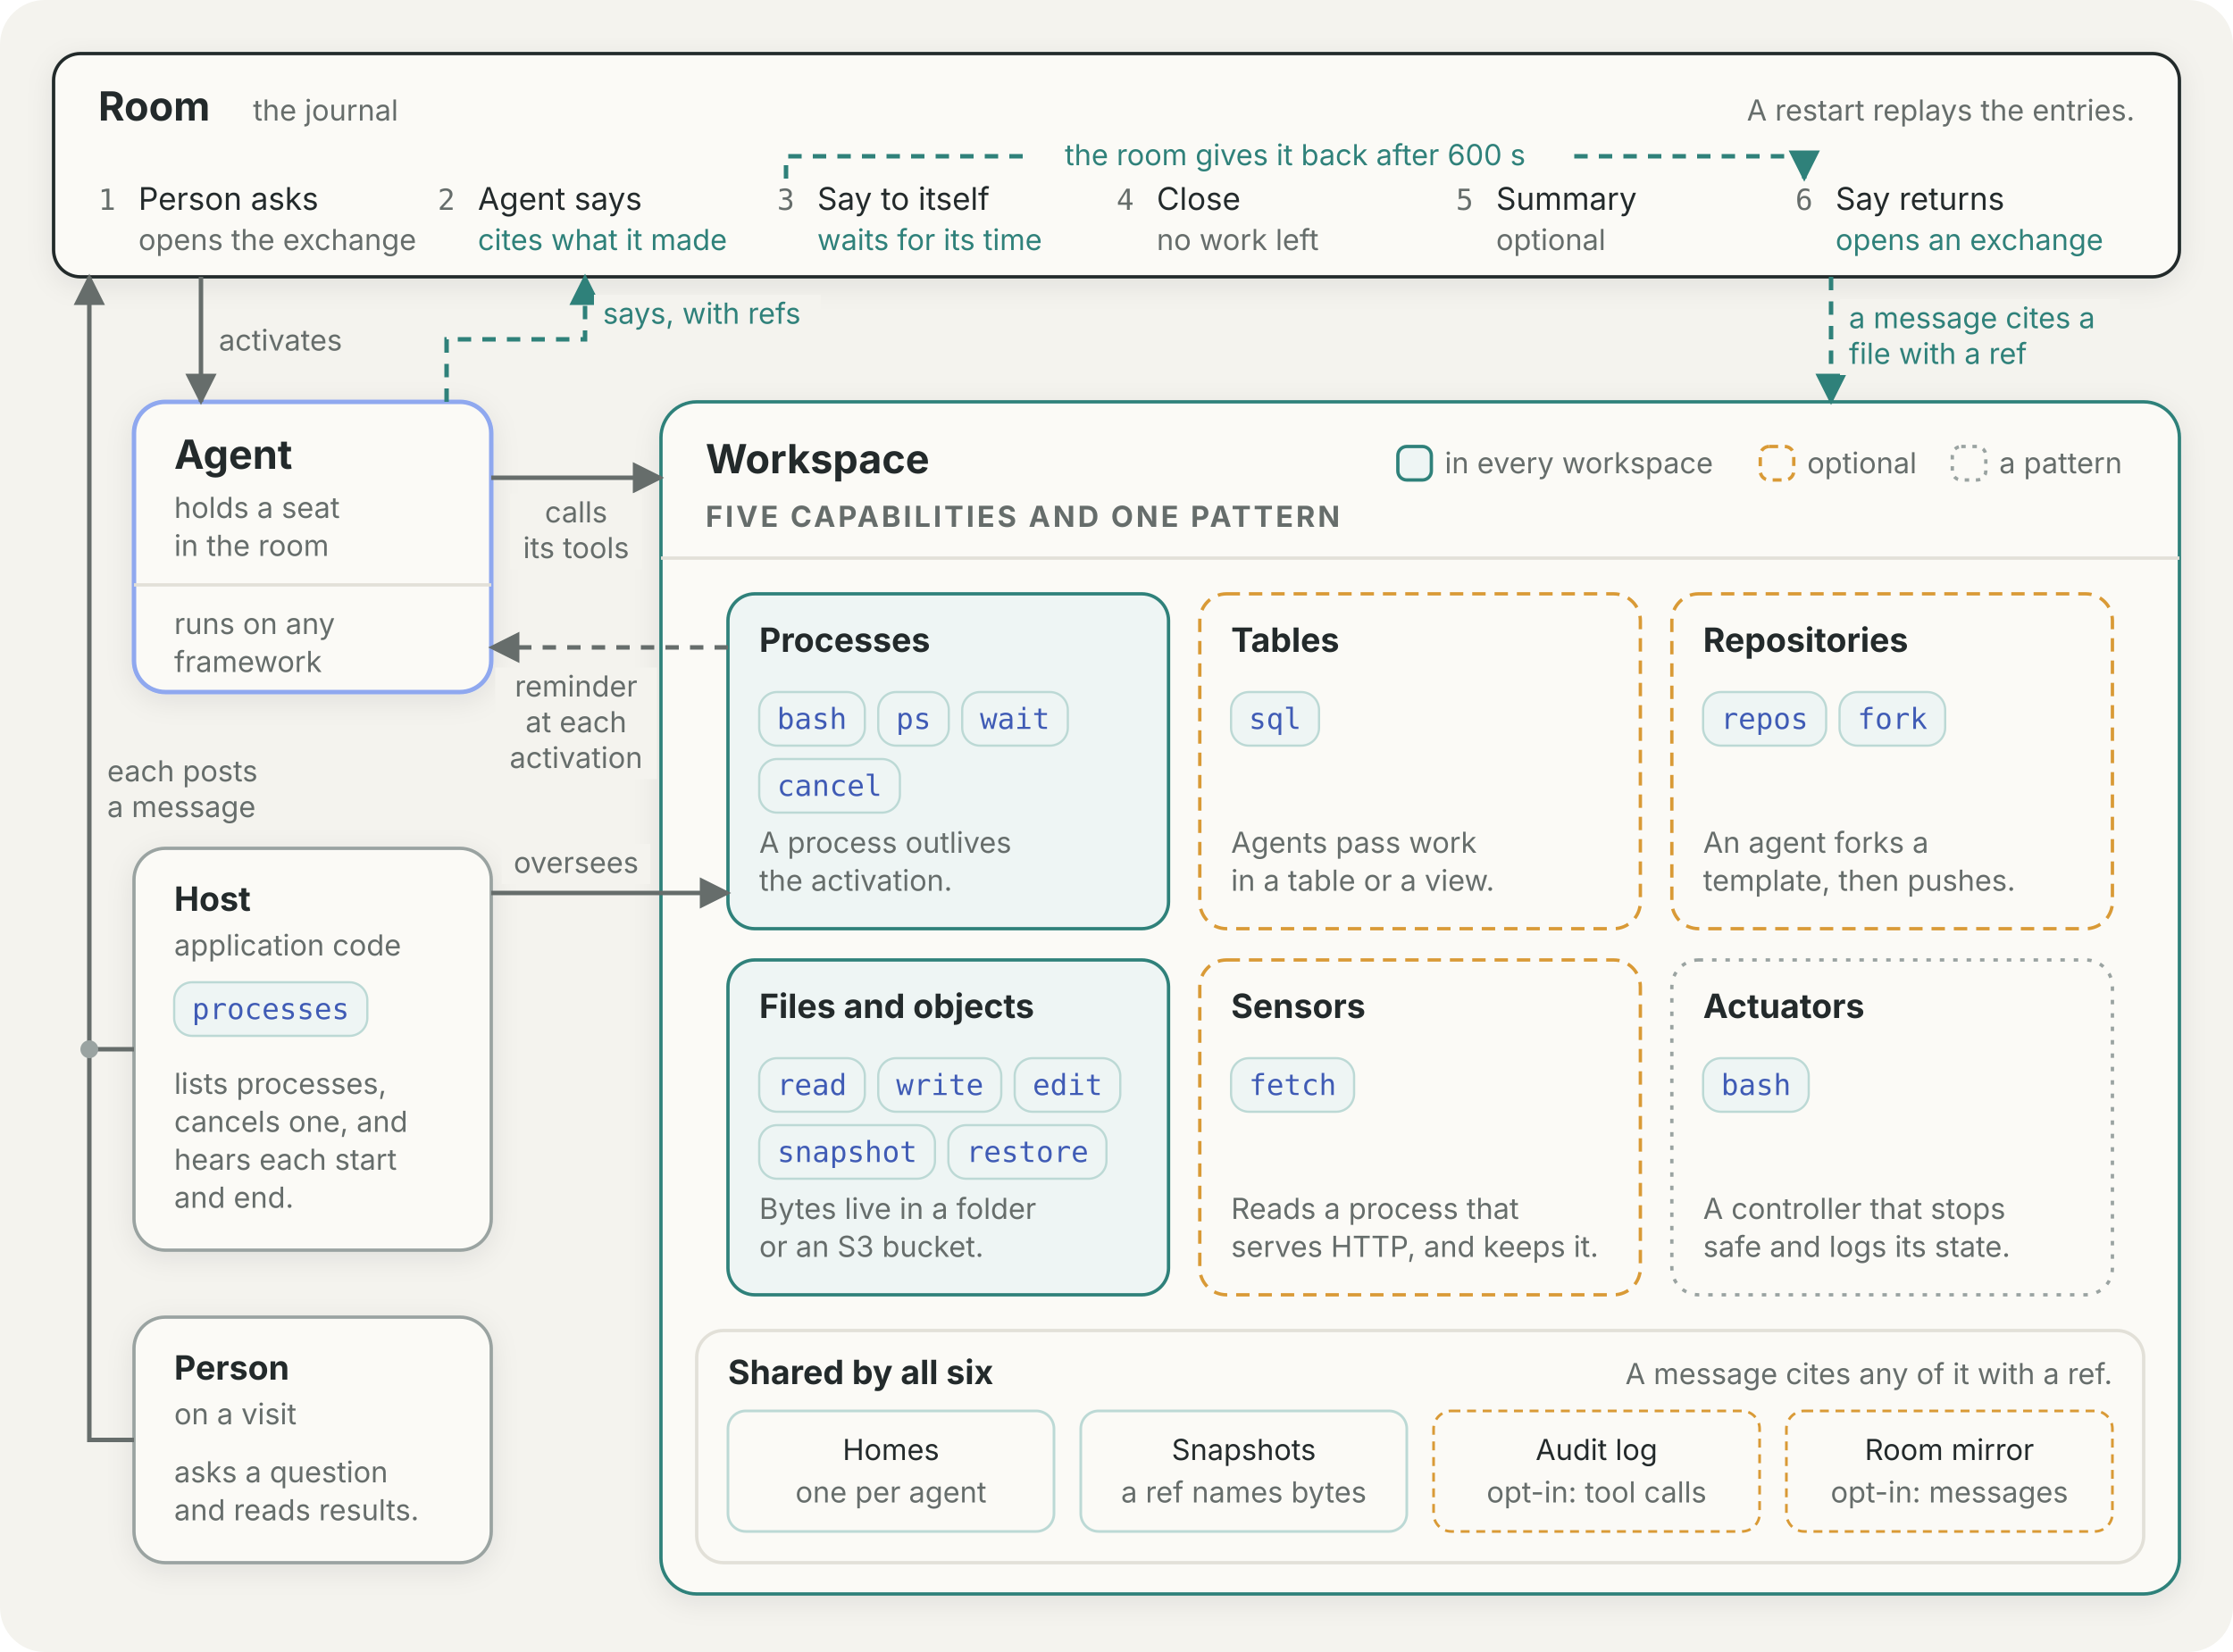
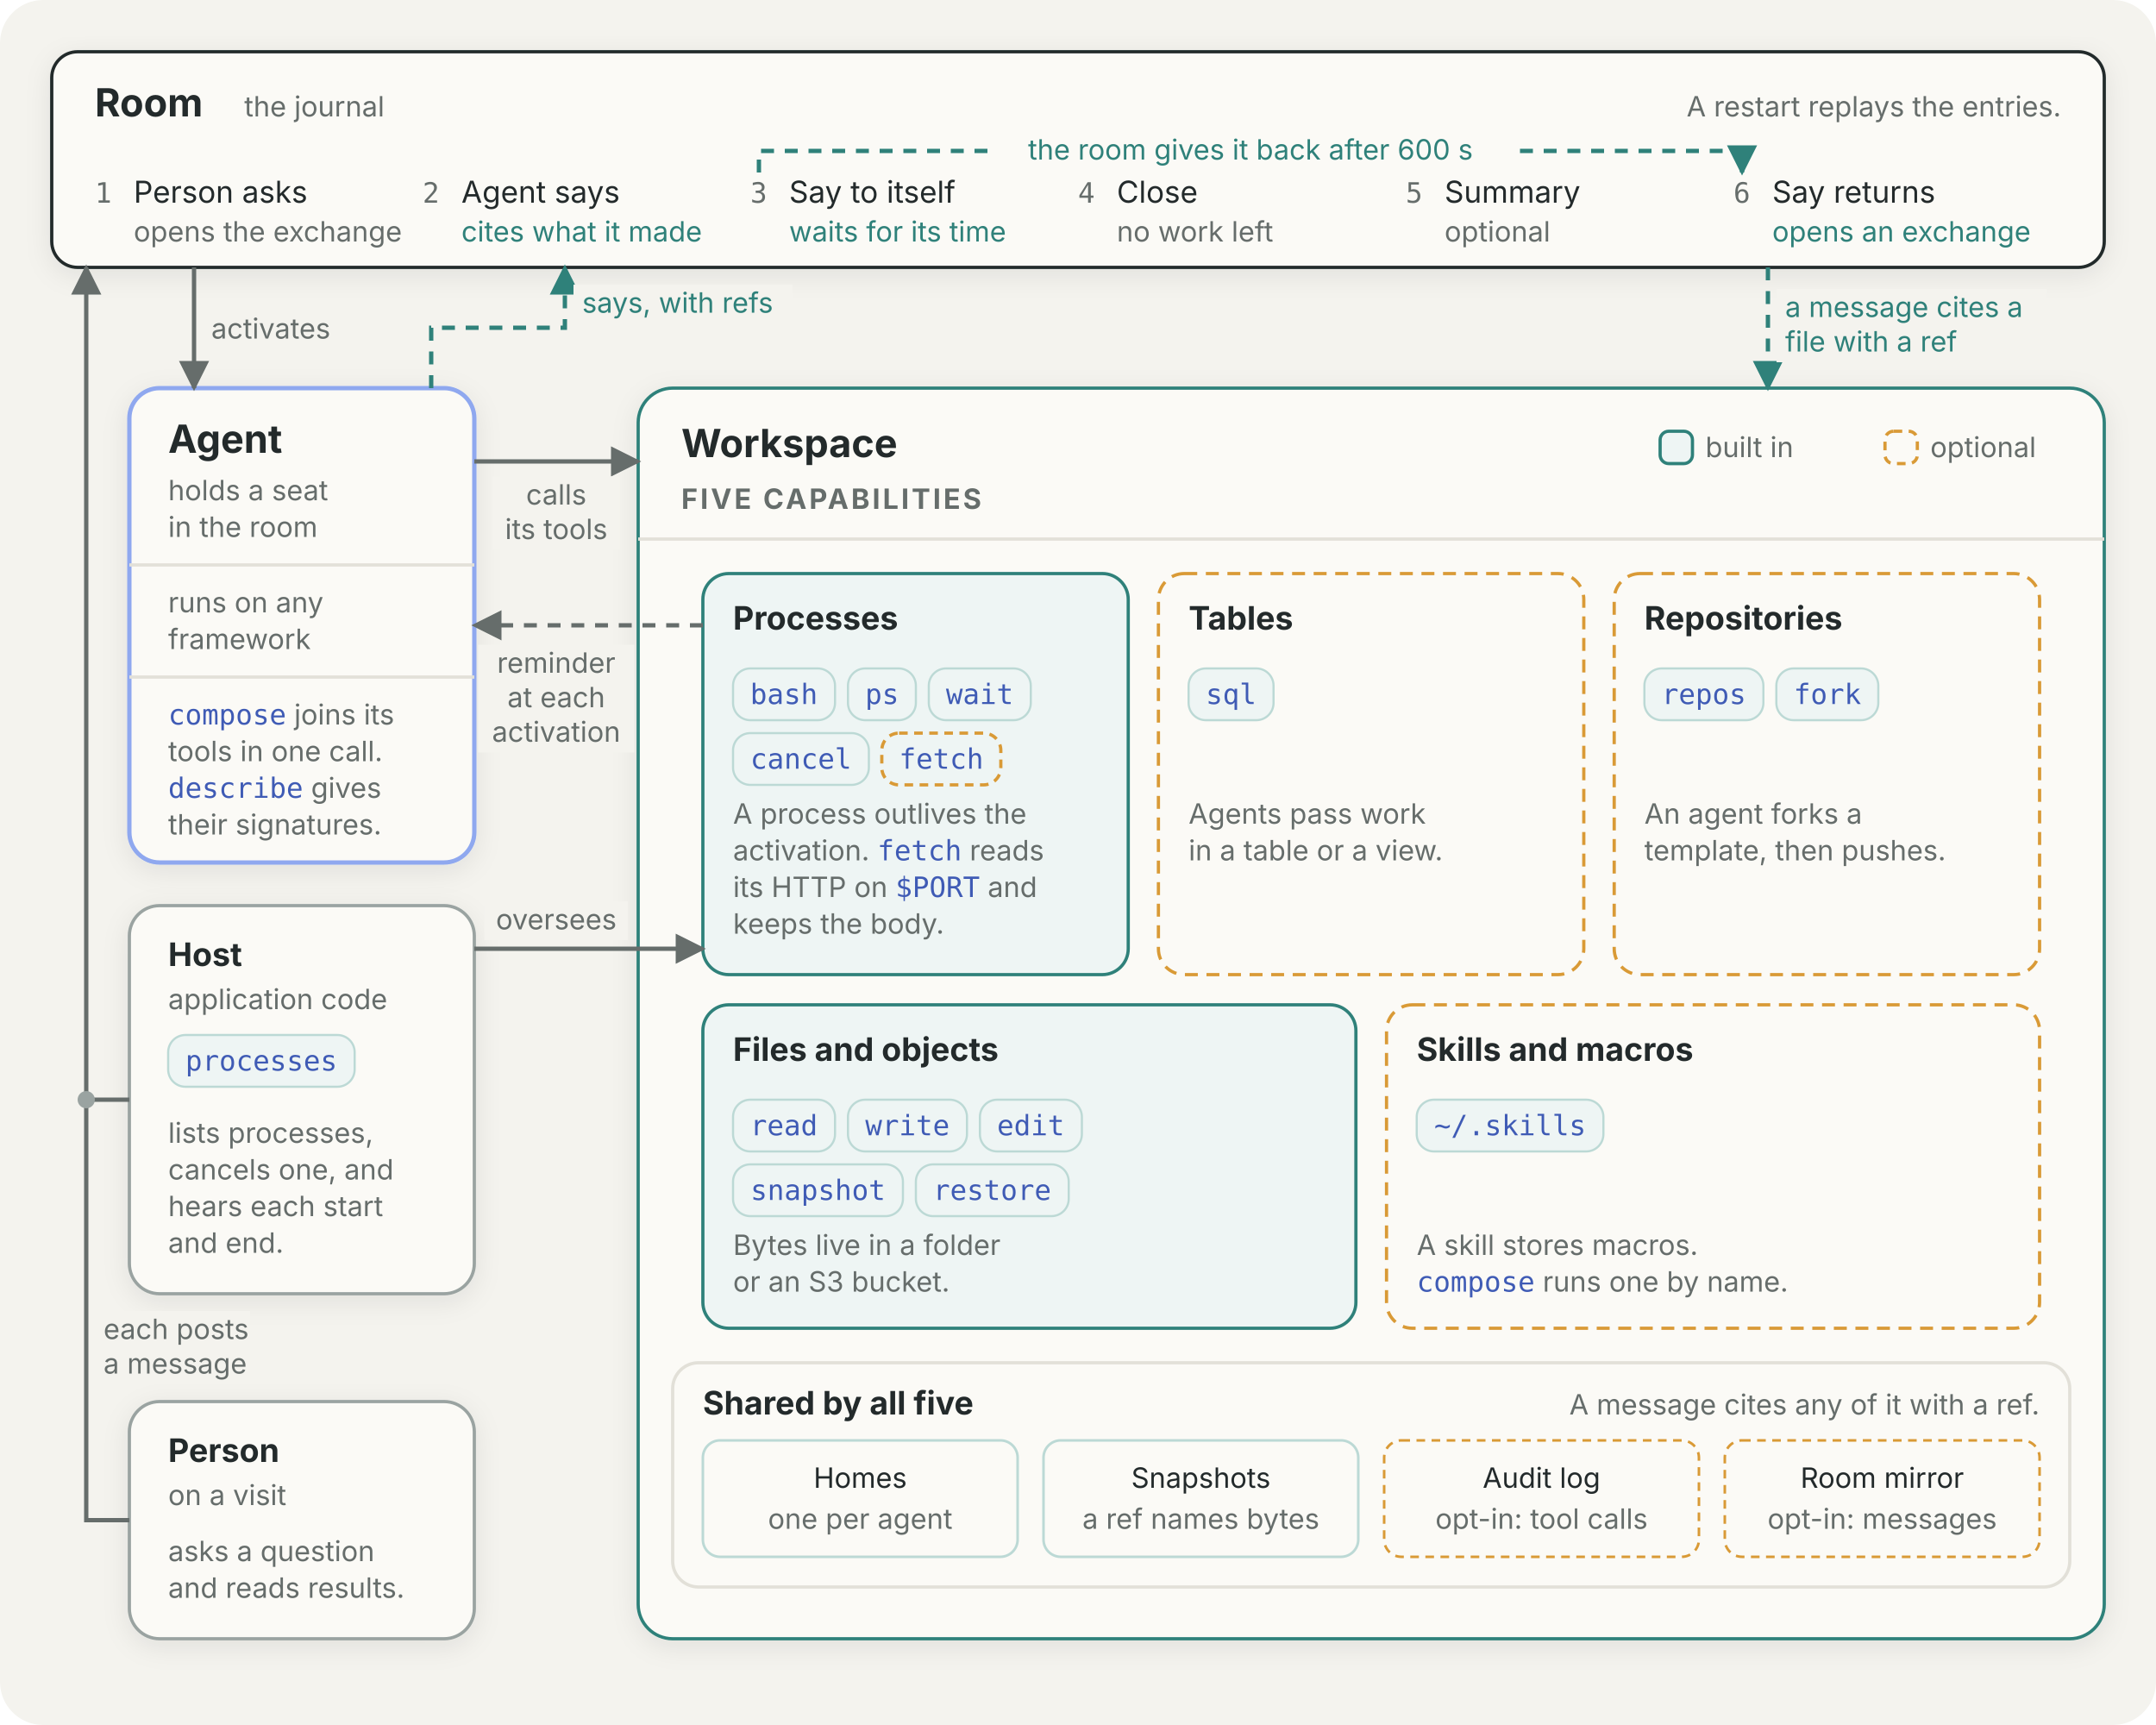
- <svg xmlns="http://www.w3.org/2000/svg" width="1000" height="740" viewBox="0 0 1000 740" role="img" aria-labelledby="title desc">
+ <svg xmlns="http://www.w3.org/2000/svg" width="1000" height="800" viewBox="0 0 1000 800" role="img" aria-labelledby="title desc">
  <defs>
    <marker id="arrow" viewBox="0 0 10 10" refX="9" refY="5" markerWidth="7" markerHeight="7" orient="auto-start-reverse">
      <path d="M0 0 10 5 0 10Z" fill="#666d6b" />
    </marker>
    <marker id="arrow-teal" viewBox="0 0 10 10" refX="9" refY="5" markerWidth="7" markerHeight="7" orient="auto-start-reverse">
      <path d="M0 0 10 5 0 10Z" fill="#2f817a" />
    </marker>
    <filter id="shadow" x="-10%" y="-10%" width="120%" height="130%">
      <feDropShadow dx="0" dy="3" stdDeviation="6" flood-color="#232a2b" flood-opacity="0.08" />
    </filter>
    <style>
      .sans { font-family: Inter, "IBM Plex Sans", system-ui, sans-serif; }
      .mono { font-family: "IBM Plex Mono", ui-monospace, monospace; }
      .ink { fill: #232a2b; }
      .dim { fill: #666d6b; }
      .teal { fill: #2f817a; }
      .code { fill: #3f5bb5; }
      .t { font-size: 18px; font-weight: 700; }
      .n { font-size: 15px; font-weight: 700; }
      .b { font-size: 14px; }
      .s { font-size: 13px; }
      .x { font-size: 13px; }
      .c { font-size: 13px; }
      .lab { font-size: 13px; font-weight: 700; letter-spacing: 1.2px; }
      .flow { fill: none; stroke: #666d6b; stroke-width: 2; }
      .flow-dash { fill: none; stroke: #666d6b; stroke-width: 2; stroke-dasharray: 6 5; }
      .flow-teal { fill: none; stroke: #2f817a; stroke-width: 2; stroke-dasharray: 6 5; }
      .rule { stroke: #e2e0d8; stroke-width: 1.5; }
    </style>
  </defs>
-   <rect width="1000" height="740" rx="20" fill="#f4f3ee" />
+   <rect width="1000" height="800" rx="20" fill="#f4f3ee" />
  <g filter="url(#shadow)">
    <rect x="24.0" y="24.0" width="952.0" height="100.0" rx="12" fill="#fbfaf6" stroke="#232a2b" stroke-width="1.5" />
  </g>
  <text x="44.0" y="54.0" text-anchor="start" class="sans ink t">Room</text>
  <text x="113.3" y="54.0" text-anchor="start" class="sans dim x">the journal</text>
  <text x="956.0" y="54.0" text-anchor="end" class="sans dim x">A restart replays the entries.</text>
  <text x="44.0" y="94.0" text-anchor="start" class="mono dim c">1</text>
  <text x="62.0" y="94.0" text-anchor="start" class="sans ink b">Person asks</text>
  <text x="62.0" y="112.0" text-anchor="start" class="sans dim x">opens the exchange</text>
  <text x="196.0" y="94.0" text-anchor="start" class="mono dim c">2</text>
  <text x="214.0" y="94.0" text-anchor="start" class="sans ink b">Agent says</text>
  <text x="214.0" y="112.0" text-anchor="start" class="sans teal x">cites what it made</text>
  <text x="348.0" y="94.0" text-anchor="start" class="mono dim c">3</text>
  <text x="366.0" y="94.0" text-anchor="start" class="sans ink b">Say to itself</text>
  <text x="366.0" y="112.0" text-anchor="start" class="sans teal x">waits for its time</text>
  <text x="500.0" y="94.0" text-anchor="start" class="mono dim c">4</text>
  <text x="518.0" y="94.0" text-anchor="start" class="sans ink b">Close</text>
  <text x="518.0" y="112.0" text-anchor="start" class="sans dim x">no work left</text>
  <text x="652.0" y="94.0" text-anchor="start" class="mono dim c">5</text>
  <text x="670.0" y="94.0" text-anchor="start" class="sans ink b">Summary</text>
  <text x="670.0" y="112.0" text-anchor="start" class="sans dim x">optional</text>
  <text x="804.0" y="94.0" text-anchor="start" class="mono dim c">6</text>
  <text x="822.0" y="94.0" text-anchor="start" class="sans ink b">Say returns</text>
  <text x="822.0" y="112.0" text-anchor="start" class="sans teal x">opens an exchange</text>
  <path d="M352.0 80.0 L352.0 70.0 L808.0 70.0 L808.0 80.0" class="flow-teal" marker-end="url(#arrow-teal)" />
  <rect x="459.0" y="61.0" width="242.0" height="18" fill="#fbfaf6" />
  <text x="580.0" y="74.0" text-anchor="middle" class="sans teal x">the room gives it back after 600 s</text>
  <g filter="url(#shadow)">
-     <rect x="60.0" y="180.0" width="160.0" height="130.0" rx="14" fill="#fbfaf6" stroke="#8fa8ef" stroke-width="2" />
+     <rect x="60.0" y="180.0" width="160.0" height="220.0" rx="14" fill="#fbfaf6" stroke="#8fa8ef" stroke-width="2" />
  </g>
  <text x="78.0" y="210.0" text-anchor="start" class="sans ink t">Agent</text>
  <text x="78.0" y="232.0" text-anchor="start" class="sans dim x">holds a seat</text>
  <text x="78.0" y="249.0" text-anchor="start" class="sans dim x">in the room</text>
  <line x1="60.0" y1="262.0" x2="220.0" y2="262.0" class="rule" />
  <text x="78.0" y="284.0" text-anchor="start" class="sans dim x">runs on any</text>
  <text x="78.0" y="301.0" text-anchor="start" class="sans dim x">framework</text>
+   <line x1="60.0" y1="314.0" x2="220.0" y2="314.0" class="rule" />
+   <text x="78.0" y="336.0" text-anchor="start" class="sans dim x">
+     <tspan class="mono code c">compose</tspan> joins its</text>
+   <text x="78.0" y="353.0" text-anchor="start" class="sans dim x">tools in one call.</text>
+   <text x="78.0" y="370.0" text-anchor="start" class="sans dim x">
+     <tspan class="mono code c">describe</tspan> gives</text>
+   <text x="78.0" y="387.0" text-anchor="start" class="sans dim x">their signatures.</text>
  <g filter="url(#shadow)">
-     <rect x="60.0" y="380.0" width="160.0" height="180.0" rx="14" fill="#fbfaf6" stroke="#9aa3a1" stroke-width="1.5" />
+     <rect x="60.0" y="420.0" width="160.0" height="180.0" rx="14" fill="#fbfaf6" stroke="#9aa3a1" stroke-width="1.5" />
  </g>
-   <text x="78.0" y="408.0" text-anchor="start" class="sans ink n">Host</text>
-   <text x="78.0" y="428.0" text-anchor="start" class="sans dim x">application code</text>
-   <rect x="78.0" y="440.0" width="86.5" height="24" rx="8" fill="#eef5f4" stroke="#bcd9d5" />
-   <text x="121.2" y="456.5" text-anchor="middle" class="mono code c">processes</text>
-   <text x="78.0" y="490.0" text-anchor="start" class="sans dim x">lists processes,</text>
-   <text x="78.0" y="507.0" text-anchor="start" class="sans dim x">cancels one, and</text>
-   <text x="78.0" y="524.0" text-anchor="start" class="sans dim x">hears each start</text>
-   <text x="78.0" y="541.0" text-anchor="start" class="sans dim x">and end.</text>
+   <text x="78.0" y="448.0" text-anchor="start" class="sans ink n">Host</text>
+   <text x="78.0" y="468.0" text-anchor="start" class="sans dim x">application code</text>
+   <rect x="78.0" y="480.0" width="86.5" height="24" rx="8" fill="#eef5f4" stroke="#bcd9d5" />
+   <text x="121.2" y="496.5" text-anchor="middle" class="mono code c">processes</text>
+   <text x="78.0" y="530.0" text-anchor="start" class="sans dim x">lists processes,</text>
+   <text x="78.0" y="547.0" text-anchor="start" class="sans dim x">cancels one, and</text>
+   <text x="78.0" y="564.0" text-anchor="start" class="sans dim x">hears each start</text>
+   <text x="78.0" y="581.0" text-anchor="start" class="sans dim x">and end.</text>
  <g filter="url(#shadow)">
-     <rect x="60.0" y="590.0" width="160.0" height="110.0" rx="14" fill="#fbfaf6" stroke="#9aa3a1" stroke-width="1.5" />
+     <rect x="60.0" y="650.0" width="160.0" height="110.0" rx="14" fill="#fbfaf6" stroke="#9aa3a1" stroke-width="1.5" />
  </g>
-   <text x="78.0" y="618.0" text-anchor="start" class="sans ink n">Person</text>
-   <text x="78.0" y="638.0" text-anchor="start" class="sans dim x">on a visit</text>
-   <text x="78.0" y="664.0" text-anchor="start" class="sans dim x">asks a question</text>
-   <text x="78.0" y="681.0" text-anchor="start" class="sans dim x">and reads results.</text>
+   <text x="78.0" y="678.0" text-anchor="start" class="sans ink n">Person</text>
+   <text x="78.0" y="698.0" text-anchor="start" class="sans dim x">on a visit</text>
+   <text x="78.0" y="724.0" text-anchor="start" class="sans dim x">asks a question</text>
+   <text x="78.0" y="741.0" text-anchor="start" class="sans dim x">and reads results.</text>
  <g filter="url(#shadow)">
-     <rect x="296.0" y="180.0" width="680.0" height="534.0" rx="16" fill="#fbfaf6" stroke="#2f817a" stroke-width="1.5" />
+     <rect x="296.0" y="180.0" width="680.0" height="580.0" rx="16" fill="#fbfaf6" stroke="#2f817a" stroke-width="1.5" />
  </g>
  <text x="316.0" y="212.0" text-anchor="start" class="sans ink t">Workspace</text>
-   <text x="316.0" y="236.0" text-anchor="start" class="sans dim lab">FIVE CAPABILITIES AND ONE PATTERN</text>
-   <rect x="626.0" y="200" width="15" height="15" rx="4" fill="#eef5f4" stroke="#2f817a" stroke-width="1.5" />
-   <text x="647.0" y="212.0" text-anchor="start" class="sans dim x">in every workspace</text>
-   <rect x="788.3" y="200" width="15" height="15" rx="4" fill="#fbfaf6" stroke="#d99a36" stroke-width="1.5" stroke-dasharray="4 3" />
-   <text x="809.3" y="212.0" text-anchor="start" class="sans dim x">optional</text>
-   <rect x="874.3" y="200" width="15" height="15" rx="4" fill="#fbfaf6" stroke="#9aa3a1" stroke-width="1.5" stroke-dasharray="2 3" />
-   <text x="895.3" y="212.0" text-anchor="start" class="sans dim x">a pattern</text>
+   <text x="316.0" y="236.0" text-anchor="start" class="sans dim lab">FIVE CAPABILITIES</text>
+   <rect x="770.0" y="200" width="15" height="15" rx="4" fill="#eef5f4" stroke="#2f817a" stroke-width="1.5" />
+   <text x="791.0" y="212.0" text-anchor="start" class="sans dim x">built in</text>
+   <rect x="874.3" y="200" width="15" height="15" rx="4" fill="#fbfaf6" stroke="#d99a36" stroke-width="1.5" stroke-dasharray="4 3" />
+   <text x="895.3" y="212.0" text-anchor="start" class="sans dim x">optional</text>
  <line x1="296.0" y1="250.0" x2="976.0" y2="250.0" class="rule" />
-   <rect x="326.0" y="266.0" width="197.3" height="150.0" rx="12" fill="#eef5f4" stroke="#2f817a" stroke-width="1.5" />
+   <rect x="326.0" y="266.0" width="197.3" height="186.0" rx="12" fill="#eef5f4" stroke="#2f817a" stroke-width="1.5" />
  <text x="340.0" y="292.0" text-anchor="start" class="sans ink n">Processes</text>
  <rect x="340.0" y="310.0" width="47.3" height="24" rx="8" fill="#eef5f4" stroke="#bcd9d5" />
  <text x="363.6" y="326.5" text-anchor="middle" class="mono code c">bash</text>
-   <rect x="393.3" y="310.0" width="31.6" height="24" rx="8" fill="#eef5f4" stroke="#bcd9d5" />
+   <rect x="393.3" y="310.0" width="31.5" height="24" rx="8" fill="#eef5f4" stroke="#bcd9d5" />
  <text x="409.1" y="326.5" text-anchor="middle" class="mono code c">ps</text>
-   <rect x="430.9" y="310.0" width="47.3" height="24" rx="8" fill="#eef5f4" stroke="#bcd9d5" />
-   <text x="454.5" y="326.5" text-anchor="middle" class="mono code c">wait</text>
+   <rect x="430.8" y="310.0" width="47.3" height="24" rx="8" fill="#eef5f4" stroke="#bcd9d5" />
+   <text x="454.4" y="326.5" text-anchor="middle" class="mono code c">wait</text>
  <rect x="340.0" y="340.0" width="63.0" height="24" rx="8" fill="#eef5f4" stroke="#bcd9d5" />
  <text x="371.5" y="356.5" text-anchor="middle" class="mono code c">cancel</text>
-   <text x="340.0" y="382.0" text-anchor="start" class="sans dim x">A process outlives</text>
-   <text x="340.0" y="399.0" text-anchor="start" class="sans dim x">the activation.</text>
-   <rect x="537.3" y="266.0" width="197.3" height="150.0" rx="12" fill="#fbfaf6" stroke="#d99a36" stroke-width="1.5" stroke-dasharray="6 4" />
+   <rect x="409.0" y="340.0" width="55.2" height="24" rx="8" fill="#eef5f4" stroke="#d99a36" stroke-width="1.5" stroke-dasharray="4 3" />
+   <text x="436.6" y="356.5" text-anchor="middle" class="mono code c">fetch</text>
+   <text x="340.0" y="382.0" text-anchor="start" class="sans dim x">A process outlives the</text>
+   <text x="340.0" y="399.0" text-anchor="start" class="sans dim x">activation. <tspan class="mono code c">fetch</tspan> reads</text>
+   <text x="340.0" y="416.0" text-anchor="start" class="sans dim x">its HTTP on <tspan class="mono code c">$PORT</tspan> and</text>
+   <text x="340.0" y="433.0" text-anchor="start" class="sans dim x">keeps the body.</text>
+   <rect x="537.3" y="266.0" width="197.3" height="186.0" rx="12" fill="#fbfaf6" stroke="#d99a36" stroke-width="1.5" stroke-dasharray="6 4" />
  <text x="551.3" y="292.0" text-anchor="start" class="sans ink n">Tables</text>
  <rect x="551.3" y="310.0" width="39.4" height="24" rx="8" fill="#eef5f4" stroke="#bcd9d5" />
  <text x="571.0" y="326.5" text-anchor="middle" class="mono code c">sql</text>
  <text x="551.3" y="382.0" text-anchor="start" class="sans dim x">Agents pass work</text>
  <text x="551.3" y="399.0" text-anchor="start" class="sans dim x">in a table or a view.</text>
-   <rect x="748.7" y="266.0" width="197.3" height="150.0" rx="12" fill="#fbfaf6" stroke="#d99a36" stroke-width="1.5" stroke-dasharray="6 4" />
+   <rect x="748.7" y="266.0" width="197.3" height="186.0" rx="12" fill="#fbfaf6" stroke="#d99a36" stroke-width="1.5" stroke-dasharray="6 4" />
  <text x="762.7" y="292.0" text-anchor="start" class="sans ink n">Repositories</text>
-   <rect x="762.7" y="310.0" width="55.1" height="24" rx="8" fill="#eef5f4" stroke="#bcd9d5" />
-   <text x="790.2" y="326.5" text-anchor="middle" class="mono code c">repos</text>
-   <rect x="823.8" y="310.0" width="47.3" height="24" rx="8" fill="#eef5f4" stroke="#bcd9d5" />
-   <text x="847.5" y="326.5" text-anchor="middle" class="mono code c">fork</text>
+   <rect x="762.7" y="310.0" width="55.2" height="24" rx="8" fill="#eef5f4" stroke="#bcd9d5" />
+   <text x="790.3" y="326.5" text-anchor="middle" class="mono code c">repos</text>
+   <rect x="823.9" y="310.0" width="47.3" height="24" rx="8" fill="#eef5f4" stroke="#bcd9d5" />
+   <text x="847.6" y="326.5" text-anchor="middle" class="mono code c">fork</text>
  <text x="762.7" y="382.0" text-anchor="start" class="sans dim x">An agent forks a</text>
  <text x="762.7" y="399.0" text-anchor="start" class="sans dim x">template, then pushes.</text>
-   <rect x="326.0" y="430.0" width="197.3" height="150.0" rx="12" fill="#eef5f4" stroke="#2f817a" stroke-width="1.5" />
-   <text x="340.0" y="456.0" text-anchor="start" class="sans ink n">Files and objects</text>
-   <rect x="340.0" y="474.0" width="47.3" height="24" rx="8" fill="#eef5f4" stroke="#bcd9d5" />
-   <text x="363.6" y="490.5" text-anchor="middle" class="mono code c">read</text>
-   <rect x="393.3" y="474.0" width="55.1" height="24" rx="8" fill="#eef5f4" stroke="#bcd9d5" />
-   <text x="420.9" y="490.5" text-anchor="middle" class="mono code c">write</text>
-   <rect x="454.4" y="474.0" width="47.3" height="24" rx="8" fill="#eef5f4" stroke="#bcd9d5" />
-   <text x="478.1" y="490.5" text-anchor="middle" class="mono code c">edit</text>
-   <rect x="340.0" y="504.0" width="78.7" height="24" rx="8" fill="#eef5f4" stroke="#bcd9d5" />
-   <text x="379.4" y="520.5" text-anchor="middle" class="mono code c">snapshot</text>
-   <rect x="424.7" y="504.0" width="70.8" height="24" rx="8" fill="#eef5f4" stroke="#bcd9d5" />
-   <text x="460.1" y="520.5" text-anchor="middle" class="mono code c">restore</text>
-   <text x="340.0" y="546.0" text-anchor="start" class="sans dim x">Bytes live in a folder</text>
-   <text x="340.0" y="563.0" text-anchor="start" class="sans dim x">or an S3 bucket.</text>
-   <rect x="537.3" y="430.0" width="197.3" height="150.0" rx="12" fill="#fbfaf6" stroke="#d99a36" stroke-width="1.5" stroke-dasharray="6 4" />
-   <text x="551.3" y="456.0" text-anchor="start" class="sans ink n">Sensors</text>
-   <rect x="551.3" y="474.0" width="55.1" height="24" rx="8" fill="#eef5f4" stroke="#bcd9d5" />
-   <text x="578.9" y="490.5" text-anchor="middle" class="mono code c">fetch</text>
-   <text x="551.3" y="546.0" text-anchor="start" class="sans dim x">Reads a process that</text>
-   <text x="551.3" y="563.0" text-anchor="start" class="sans dim x">serves HTTP, and keeps it.</text>
-   <rect x="748.7" y="430.0" width="197.3" height="150.0" rx="12" fill="#fbfaf6" stroke="#9aa3a1" stroke-width="1.5" stroke-dasharray="2 4" />
-   <text x="762.7" y="456.0" text-anchor="start" class="sans ink n">Actuators</text>
-   <rect x="762.7" y="474.0" width="47.3" height="24" rx="8" fill="#eef5f4" stroke="#bcd9d5" />
-   <text x="786.4" y="490.5" text-anchor="middle" class="mono code c">bash</text>
-   <text x="762.7" y="546.0" text-anchor="start" class="sans dim x">A controller that stops</text>
-   <text x="762.7" y="563.0" text-anchor="start" class="sans dim x">safe and logs its state.</text>
-   <rect x="312.0" y="596.0" width="648.0" height="104.0" rx="12" fill="#fbfaf6" stroke="#e2e0d8" stroke-width="1.5" />
-   <text x="326.0" y="620.0" text-anchor="start" class="sans ink n">Shared by all six</text>
-   <text x="946.0" y="620.0" text-anchor="end" class="sans dim x">A message cites any of it with a ref.</text>
-   <rect x="326.0" y="632.0" width="146" height="54.0" rx="8" fill="#fbfaf6" stroke="#bcd9d5" stroke-width="1.2" />
-   <text x="399.0" y="654.0" text-anchor="middle" class="sans ink s">Homes</text>
-   <text x="399.0" y="673.0" text-anchor="middle" class="sans dim x">one per agent</text>
-   <rect x="484.0" y="632.0" width="146" height="54.0" rx="8" fill="#fbfaf6" stroke="#bcd9d5" stroke-width="1.2" />
-   <text x="557.0" y="654.0" text-anchor="middle" class="sans ink s">Snapshots</text>
-   <text x="557.0" y="673.0" text-anchor="middle" class="sans dim x">a ref names bytes</text>
-   <rect x="642.0" y="632.0" width="146" height="54.0" rx="8" fill="#fbfaf6" stroke="#d99a36" stroke-width="1.2" stroke-dasharray="4 3" />
-   <text x="715.0" y="654.0" text-anchor="middle" class="sans ink s">Audit log</text>
-   <text x="715.0" y="673.0" text-anchor="middle" class="sans dim x">opt-in: tool calls</text>
-   <rect x="800.0" y="632.0" width="146" height="54.0" rx="8" fill="#fbfaf6" stroke="#d99a36" stroke-width="1.2" stroke-dasharray="4 3" />
-   <text x="873.0" y="654.0" text-anchor="middle" class="sans ink s">Room mirror</text>
-   <text x="873.0" y="673.0" text-anchor="middle" class="sans dim x">opt-in: messages</text>
+   <rect x="326.0" y="466.0" width="302.9" height="150.0" rx="12" fill="#eef5f4" stroke="#2f817a" stroke-width="1.5" />
+   <text x="340.0" y="492.0" text-anchor="start" class="sans ink n">Files and objects</text>
+   <rect x="340.0" y="510.0" width="47.3" height="24" rx="8" fill="#eef5f4" stroke="#bcd9d5" />
+   <text x="363.6" y="526.5" text-anchor="middle" class="mono code c">read</text>
+   <rect x="393.3" y="510.0" width="55.2" height="24" rx="8" fill="#eef5f4" stroke="#bcd9d5" />
+   <text x="420.9" y="526.5" text-anchor="middle" class="mono code c">write</text>
+   <rect x="454.5" y="510.0" width="47.3" height="24" rx="8" fill="#eef5f4" stroke="#bcd9d5" />
+   <text x="478.1" y="526.5" text-anchor="middle" class="mono code c">edit</text>
+   <rect x="340.0" y="540.0" width="78.8" height="24" rx="8" fill="#eef5f4" stroke="#bcd9d5" />
+   <text x="379.4" y="556.5" text-anchor="middle" class="mono code c">snapshot</text>
+   <rect x="424.8" y="540.0" width="70.9" height="24" rx="8" fill="#eef5f4" stroke="#bcd9d5" />
+   <text x="460.2" y="556.5" text-anchor="middle" class="mono code c">restore</text>
+   <text x="340.0" y="582.0" text-anchor="start" class="sans dim x">Bytes live in a folder</text>
+   <text x="340.0" y="599.0" text-anchor="start" class="sans dim x">or an S3 bucket.</text>
+   <rect x="643.1" y="466.0" width="302.9" height="150.0" rx="12" fill="#fbfaf6" stroke="#d99a36" stroke-width="1.5" stroke-dasharray="6 4" />
+   <text x="657.1" y="492.0" text-anchor="start" class="sans ink n">Skills and macros</text>
+   <rect x="657.1" y="510.0" width="86.6" height="24" rx="8" fill="#eef5f4" stroke="#bcd9d5" />
+   <text x="700.4" y="526.5" text-anchor="middle" class="mono code c">~/.skills</text>
+   <text x="657.1" y="582.0" text-anchor="start" class="sans dim x">A skill stores macros.</text>
+   <text x="657.1" y="599.0" text-anchor="start" class="sans dim x">
+     <tspan class="mono code c">compose</tspan> runs one by name.</text>
+   <rect x="312.0" y="632.0" width="648.0" height="104.0" rx="12" fill="#fbfaf6" stroke="#e2e0d8" stroke-width="1.5" />
+   <text x="326.0" y="656.0" text-anchor="start" class="sans ink n">Shared by all five</text>
+   <text x="946.0" y="656.0" text-anchor="end" class="sans dim x">A message cites any of it with a ref.</text>
+   <rect x="326.0" y="668.0" width="146" height="54.0" rx="8" fill="#fbfaf6" stroke="#bcd9d5" stroke-width="1.2" />
+   <text x="399.0" y="690.0" text-anchor="middle" class="sans ink s">Homes</text>
+   <text x="399.0" y="709.0" text-anchor="middle" class="sans dim x">one per agent</text>
+   <rect x="484.0" y="668.0" width="146" height="54.0" rx="8" fill="#fbfaf6" stroke="#bcd9d5" stroke-width="1.2" />
+   <text x="557.0" y="690.0" text-anchor="middle" class="sans ink s">Snapshots</text>
+   <text x="557.0" y="709.0" text-anchor="middle" class="sans dim x">a ref names bytes</text>
+   <rect x="642.0" y="668.0" width="146" height="54.0" rx="8" fill="#fbfaf6" stroke="#d99a36" stroke-width="1.2" stroke-dasharray="4 3" />
+   <text x="715.0" y="690.0" text-anchor="middle" class="sans ink s">Audit log</text>
+   <text x="715.0" y="709.0" text-anchor="middle" class="sans dim x">opt-in: tool calls</text>
+   <rect x="800.0" y="668.0" width="146" height="54.0" rx="8" fill="#fbfaf6" stroke="#d99a36" stroke-width="1.2" stroke-dasharray="4 3" />
+   <text x="873.0" y="690.0" text-anchor="middle" class="sans ink s">Room mirror</text>
+   <text x="873.0" y="709.0" text-anchor="middle" class="sans dim x">opt-in: messages</text>
  <path d="M90.0 124.0 L90.0 180.0" class="flow" marker-end="url(#arrow)" />
  <path d="M200.0 180.0 L200.0 152.0 L262.0 152.0 L262.0 124.0" class="flow-teal" marker-end="url(#arrow-teal)" />
  <path d="M220.0 214.0 L296.0 214.0" class="flow" marker-end="url(#arrow)" />
  <path d="M326.0 290.0 L220.0 290.0" class="flow-dash" marker-end="url(#arrow)" />
-   <path d="M220.0 400.0 L326.0 400.0" class="flow" marker-end="url(#arrow)" />
-   <path d="M60.0 645.0 L40.0 645.0 L40.0 124.0" class="flow" marker-end="url(#arrow)" />
-   <path d="M60.0 470.0 L40.0 470.0" class="flow" />
-   <circle cx="40.0" cy="470.0" r="4" fill="#9aa3a1" />
+   <path d="M220.0 440.0 L326.0 440.0" class="flow" marker-end="url(#arrow)" />
+   <path d="M60.0 705.0 L40.0 705.0 L40.0 124.0" class="flow" marker-end="url(#arrow)" />
+   <path d="M60.0 510.0 L40.0 510.0" class="flow" />
+   <circle cx="40.0" cy="510.0" r="4" fill="#9aa3a1" />
  <path d="M820.0 124.0 L820.0 180.0" class="flow-teal" marker-end="url(#arrow-teal)" />
  <rect x="94.0" y="144.0" width="67.3" height="18" fill="#f4f3ee" />
  <text x="98.0" y="157.0" text-anchor="start" class="sans dim x">activates</text>
  <rect x="266.0" y="132.0" width="101.5" height="18" fill="#f4f3ee" />
  <text x="270.0" y="145.0" text-anchor="start" class="sans teal x">says, with refs</text>
  <rect x="228.5" y="221.0" width="59.0" height="34" fill="#f4f3ee" />
  <text x="258.0" y="234.0" text-anchor="middle" class="sans dim x">calls</text>
  <text x="258.0" y="250.0" text-anchor="middle" class="sans dim x">its tools</text>
  <rect x="221.8" y="299.0" width="72.4" height="50" fill="#f4f3ee" />
  <text x="258.0" y="312.0" text-anchor="middle" class="sans dim x">reminder</text>
  <text x="258.0" y="328.0" text-anchor="middle" class="sans dim x">at each</text>
  <text x="258.0" y="344.0" text-anchor="middle" class="sans dim x">activation</text>
-   <rect x="224.7" y="378.0" width="66.5" height="18" fill="#f4f3ee" />
-   <text x="258.0" y="391.0" text-anchor="middle" class="sans dim x">oversees</text>
-   <rect x="44.0" y="337.0" width="72.0" height="34" fill="#f4f3ee" />
-   <text x="48.0" y="350.0" text-anchor="start" class="sans dim x">each posts</text>
-   <text x="48.0" y="366.0" text-anchor="start" class="sans dim x">a message</text>
+   <rect x="224.7" y="418.0" width="66.5" height="18" fill="#f4f3ee" />
+   <text x="258.0" y="431.0" text-anchor="middle" class="sans dim x">oversees</text>
+   <rect x="44.0" y="608.0" width="72.0" height="34" fill="#f4f3ee" />
+   <text x="48.0" y="621.0" text-anchor="start" class="sans dim x">each posts</text>
+   <text x="48.0" y="637.0" text-anchor="start" class="sans dim x">a message</text>
  <rect x="824.0" y="134.0" width="125.3" height="34" fill="#f4f3ee" />
  <text x="828.0" y="147.0" text-anchor="start" class="sans teal x">a message cites a</text>
  <text x="828.0" y="163.0" text-anchor="start" class="sans teal x">file with a ref</text>
</svg>
